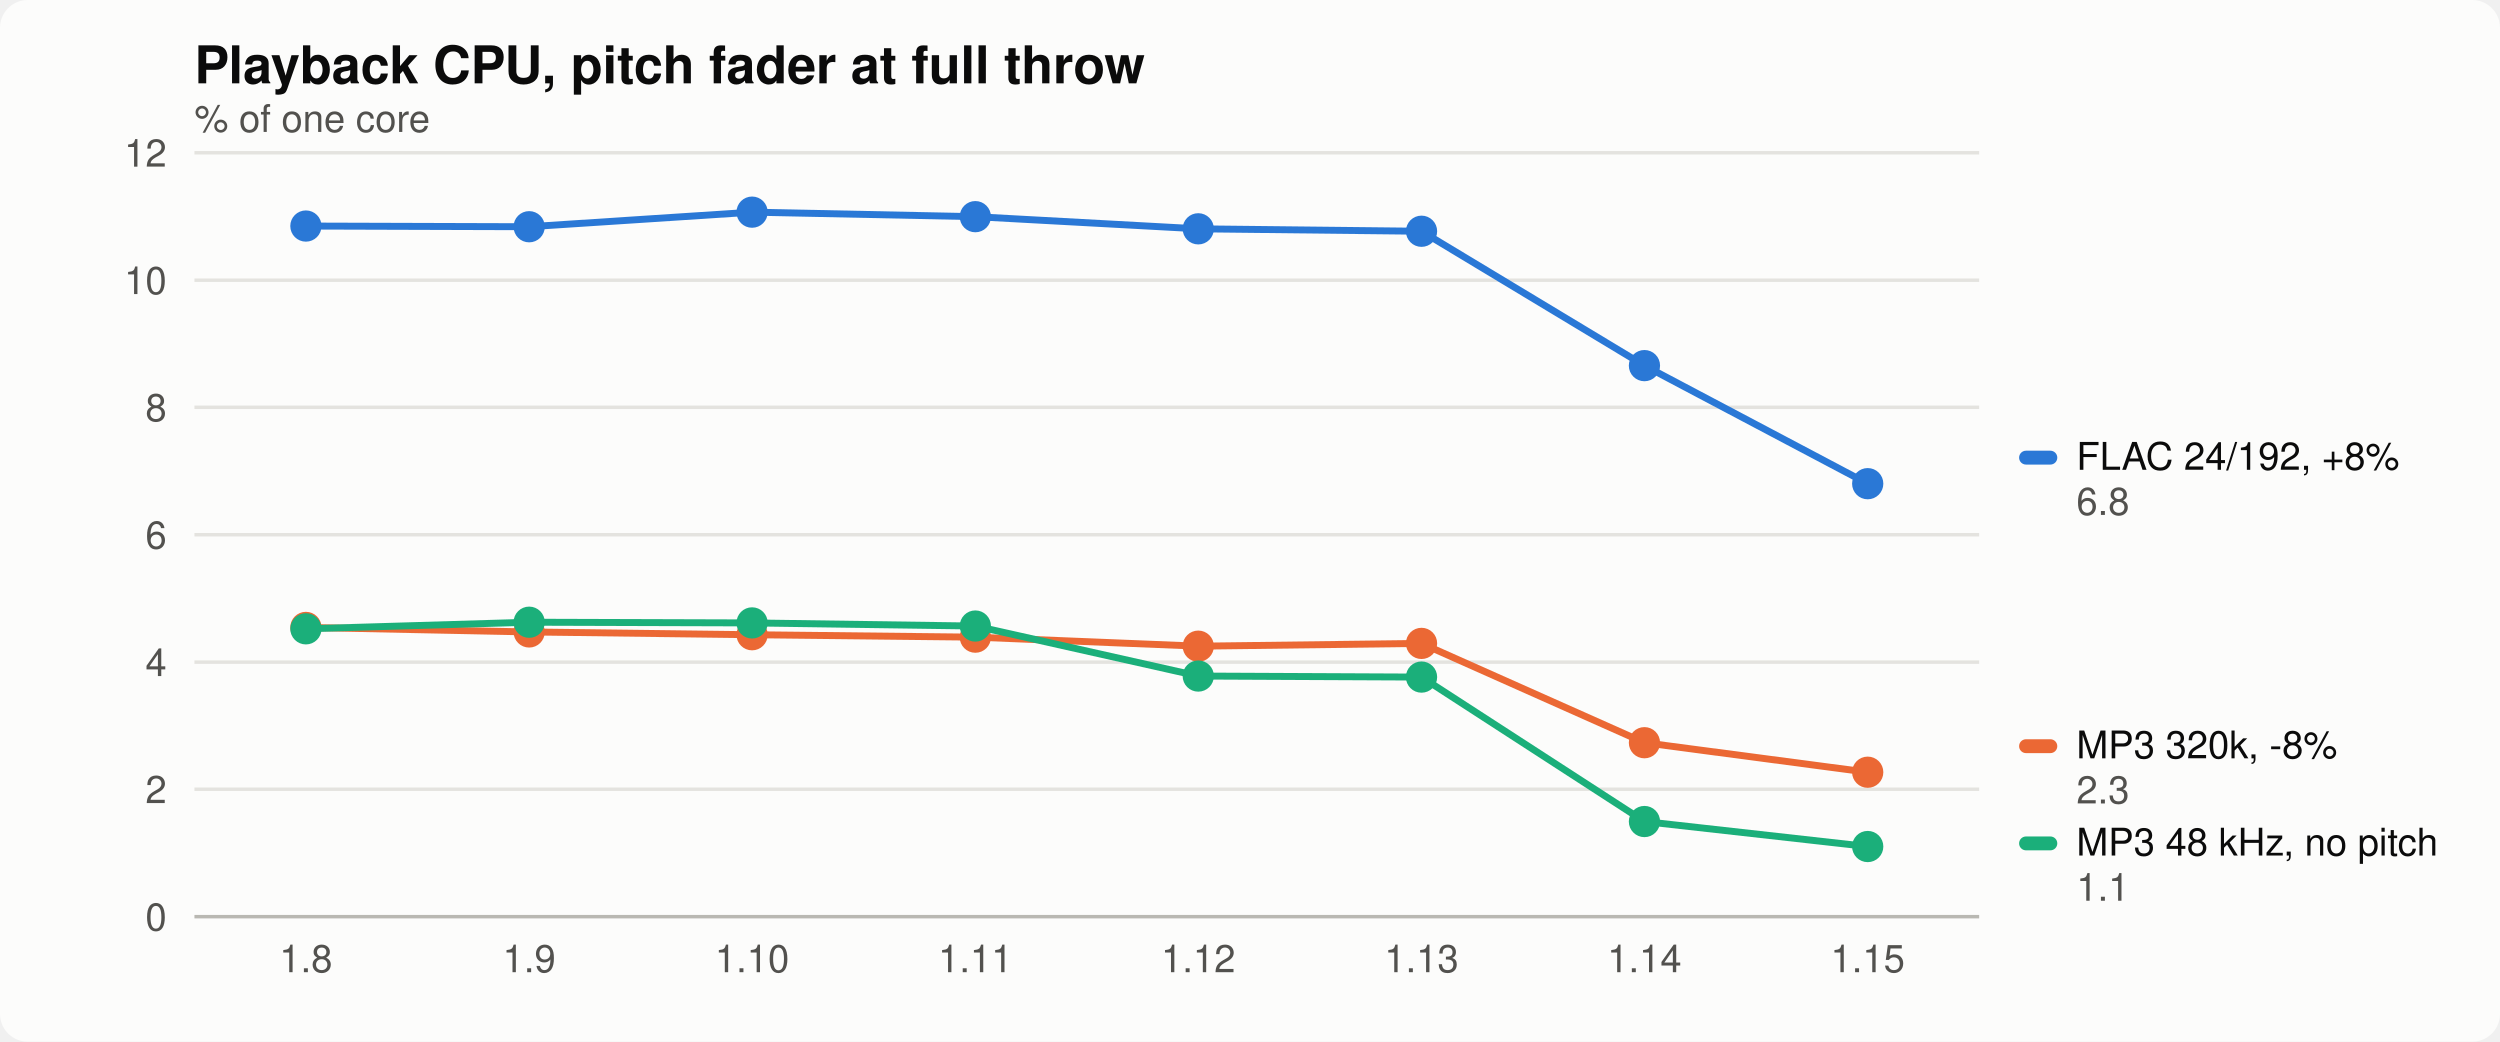
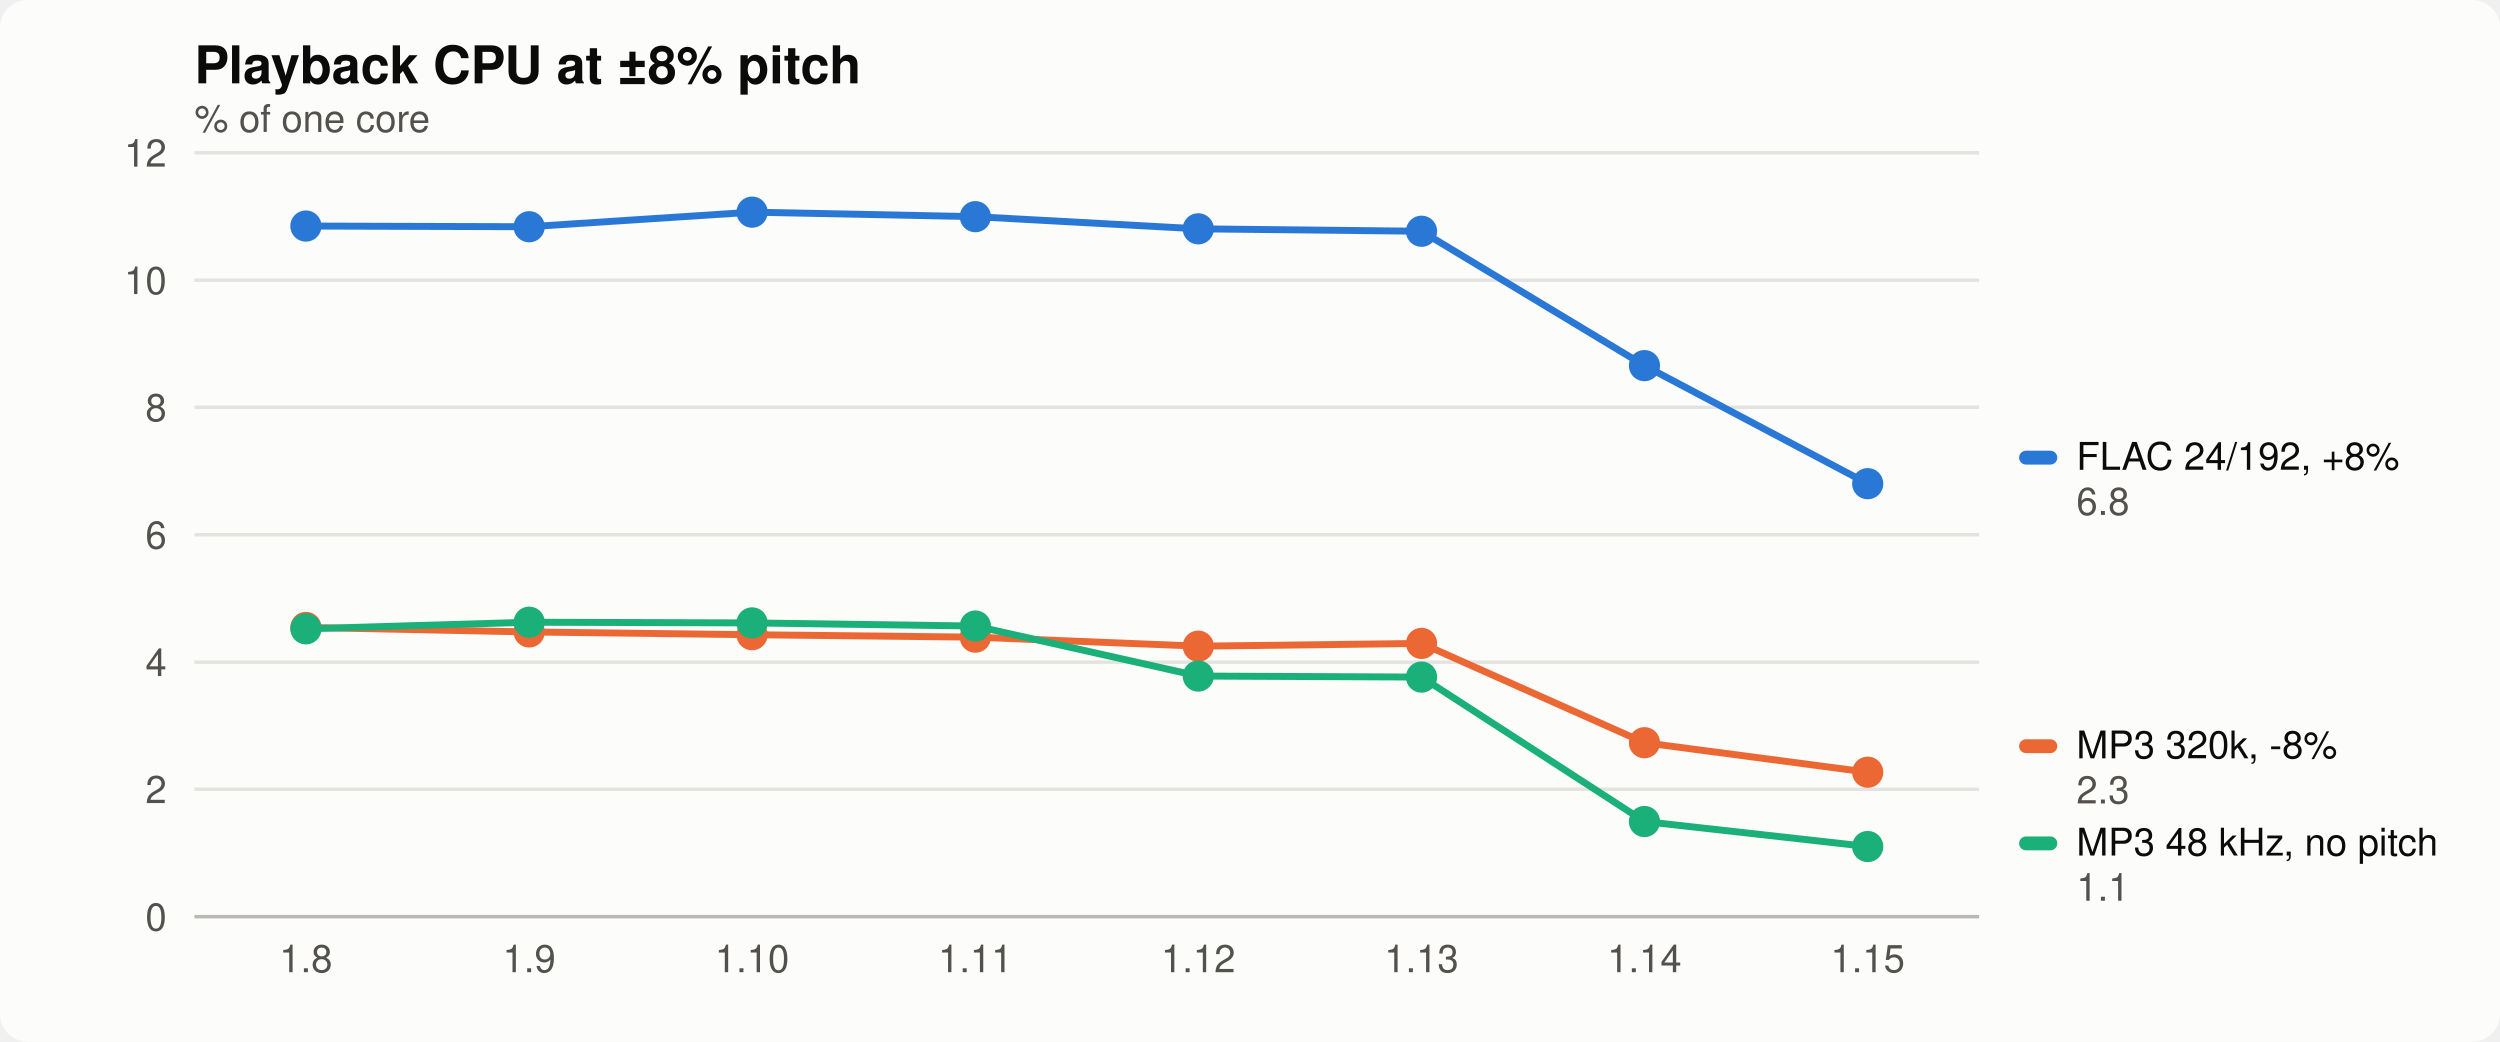
- <svg xmlns="http://www.w3.org/2000/svg" viewBox="0 0 720 300" width="720" height="300" font-family="-apple-system,BlinkMacSystemFont,Segoe UI,Helvetica,Arial,sans-serif" role="img" aria-label="Playback CPU, pitch fader at full throw">
+ <svg xmlns="http://www.w3.org/2000/svg" viewBox="0 0 720 300" width="720" height="300" font-family="-apple-system,BlinkMacSystemFont,Segoe UI,Helvetica,Arial,sans-serif" role="img" aria-label="Playback CPU at ±8% pitch">
  <style>.bg{fill:#fcfcfb}.t{fill:#0b0b0b}.m{fill:#52514e}.g{stroke:#e4e3df}.a{stroke:#b9b8b2}.s0{stroke:#2a78d6;fill:#2a78d6}.s1{stroke:#eb6834;fill:#eb6834}.s2{stroke:#1baf7a;fill:#1baf7a}.s3{stroke:#eda100;fill:#eda100}@media (prefers-color-scheme:dark){.bg{fill:#1a1a19}.t{fill:#ffffff}.m{fill:#c3c2b7}.g{stroke:#2f2f2d}.a{stroke:#555550}.s0{stroke:#3987e5;fill:#3987e5}.s1{stroke:#d95926;fill:#d95926}.s2{stroke:#199e70;fill:#199e70}.s3{stroke:#c98500;fill:#c98500}}.l{fill:none;stroke-width:2;stroke-linejoin:round;stroke-linecap:round}</style>
  <rect class="bg" width="720" height="300" rx="8" />
-   <text class="t" x="56" y="24" font-size="15" font-weight="600">Playback CPU, pitch fader at full throw</text>
+   <text class="t" x="56" y="24" font-size="15" font-weight="600">Playback CPU at ±8% pitch</text>
  <text class="m" x="56" y="38" font-size="11">% of one core</text>
  <line class="a" x1="56" x2="570" y1="264.0" y2="264.0" />
  <text class="m" x="48" y="268.0" font-size="11" text-anchor="end">0</text>
  <line class="g" x1="56" x2="570" y1="227.3" y2="227.3" />
  <text class="m" x="48" y="231.3" font-size="11" text-anchor="end">2</text>
  <line class="g" x1="56" x2="570" y1="190.7" y2="190.7" />
  <text class="m" x="48" y="194.7" font-size="11" text-anchor="end">4</text>
  <line class="g" x1="56" x2="570" y1="154.0" y2="154.0" />
  <text class="m" x="48" y="158.0" font-size="11" text-anchor="end">6</text>
  <line class="g" x1="56" x2="570" y1="117.3" y2="117.3" />
  <text class="m" x="48" y="121.3" font-size="11" text-anchor="end">8</text>
  <line class="g" x1="56" x2="570" y1="80.7" y2="80.7" />
  <text class="m" x="48" y="84.7" font-size="11" text-anchor="end">10</text>
  <line class="g" x1="56" x2="570" y1="44.0" y2="44.0" />
  <text class="m" x="48" y="48.0" font-size="11" text-anchor="end">12</text>
  <text class="m" x="88.1" y="280" font-size="11" text-anchor="middle">1.8</text>
  <text class="m" x="152.4" y="280" font-size="11" text-anchor="middle">1.9</text>
  <text class="m" x="216.6" y="280" font-size="11" text-anchor="middle">1.10</text>
  <text class="m" x="280.9" y="280" font-size="11" text-anchor="middle">1.11</text>
  <text class="m" x="345.1" y="280" font-size="11" text-anchor="middle">1.12</text>
  <text class="m" x="409.4" y="280" font-size="11" text-anchor="middle">1.13</text>
  <text class="m" x="473.6" y="280" font-size="11" text-anchor="middle">1.14</text>
  <text class="m" x="537.9" y="280" font-size="11" text-anchor="middle">1.15</text>
  <path class="l s0" d="M88.1,65.1 L152.4,65.3 L216.6,61.1 L280.9,62.4 L345.1,65.9 L409.4,66.6 L473.6,105.3 L537.9,139.3" />
  <circle class="s0" cx="88.1" cy="65.1" r="4" stroke="none" />
  <circle class="s0" cx="152.4" cy="65.3" r="4" stroke="none" />
  <circle class="s0" cx="216.6" cy="61.1" r="4" stroke="none" />
  <circle class="s0" cx="280.9" cy="62.4" r="4" stroke="none" />
  <circle class="s0" cx="345.1" cy="65.9" r="4" stroke="none" />
  <circle class="s0" cx="409.4" cy="66.6" r="4" stroke="none" />
  <circle class="s0" cx="473.6" cy="105.3" r="4" stroke="none" />
  <circle class="s0" cx="537.9" cy="139.3" r="4" stroke="none" />
  <path class="l s1" d="M88.1,180.7 L152.4,182.0 L216.6,182.8 L280.9,183.5 L345.1,186.1 L409.4,185.3 L473.6,213.9 L537.9,222.4" />
  <circle class="s1" cx="88.1" cy="180.7" r="4" stroke="none" />
  <circle class="s1" cx="152.4" cy="182.0" r="4" stroke="none" />
  <circle class="s1" cx="216.6" cy="182.8" r="4" stroke="none" />
  <circle class="s1" cx="280.9" cy="183.5" r="4" stroke="none" />
  <circle class="s1" cx="345.1" cy="186.1" r="4" stroke="none" />
  <circle class="s1" cx="409.4" cy="185.3" r="4" stroke="none" />
  <circle class="s1" cx="473.6" cy="213.9" r="4" stroke="none" />
  <circle class="s1" cx="537.9" cy="222.4" r="4" stroke="none" />
  <path class="l s2" d="M88.1,181.1 L152.4,179.2 L216.6,179.4 L280.9,180.3 L345.1,194.7 L409.4,195.0 L473.6,236.6 L537.9,243.8" />
  <circle class="s2" cx="88.1" cy="181.1" r="4" stroke="none" />
  <circle class="s2" cx="152.4" cy="179.2" r="4" stroke="none" />
  <circle class="s2" cx="216.6" cy="179.4" r="4" stroke="none" />
  <circle class="s2" cx="280.9" cy="180.3" r="4" stroke="none" />
  <circle class="s2" cx="345.1" cy="194.7" r="4" stroke="none" />
  <circle class="s2" cx="409.4" cy="195.0" r="4" stroke="none" />
  <circle class="s2" cx="473.6" cy="236.6" r="4" stroke="none" />
  <circle class="s2" cx="537.9" cy="243.8" r="4" stroke="none" />
  <rect class="s0" x="582" y="130.3" width="10" height="3" rx="1.5" stroke="none" />
  <text class="t" x="598" y="135.3" font-size="11">FLAC 24/192, +8%</text>
  <text class="m" x="598" y="148.3" font-size="11">6.8</text>
  <rect class="s1" x="582" y="213.4" width="10" height="3" rx="1.5" stroke="none" />
  <text class="t" x="598" y="218.4" font-size="11">MP3 320k, -8%</text>
  <text class="m" x="598" y="231.4" font-size="11">2.3</text>
  <rect class="s2" x="582" y="241.4" width="10" height="3" rx="1.5" stroke="none" />
  <text class="t" x="598" y="246.4" font-size="11">MP3 48 kHz, no pitch</text>
  <text class="m" x="598" y="259.4" font-size="11">1.1</text>
</svg>
